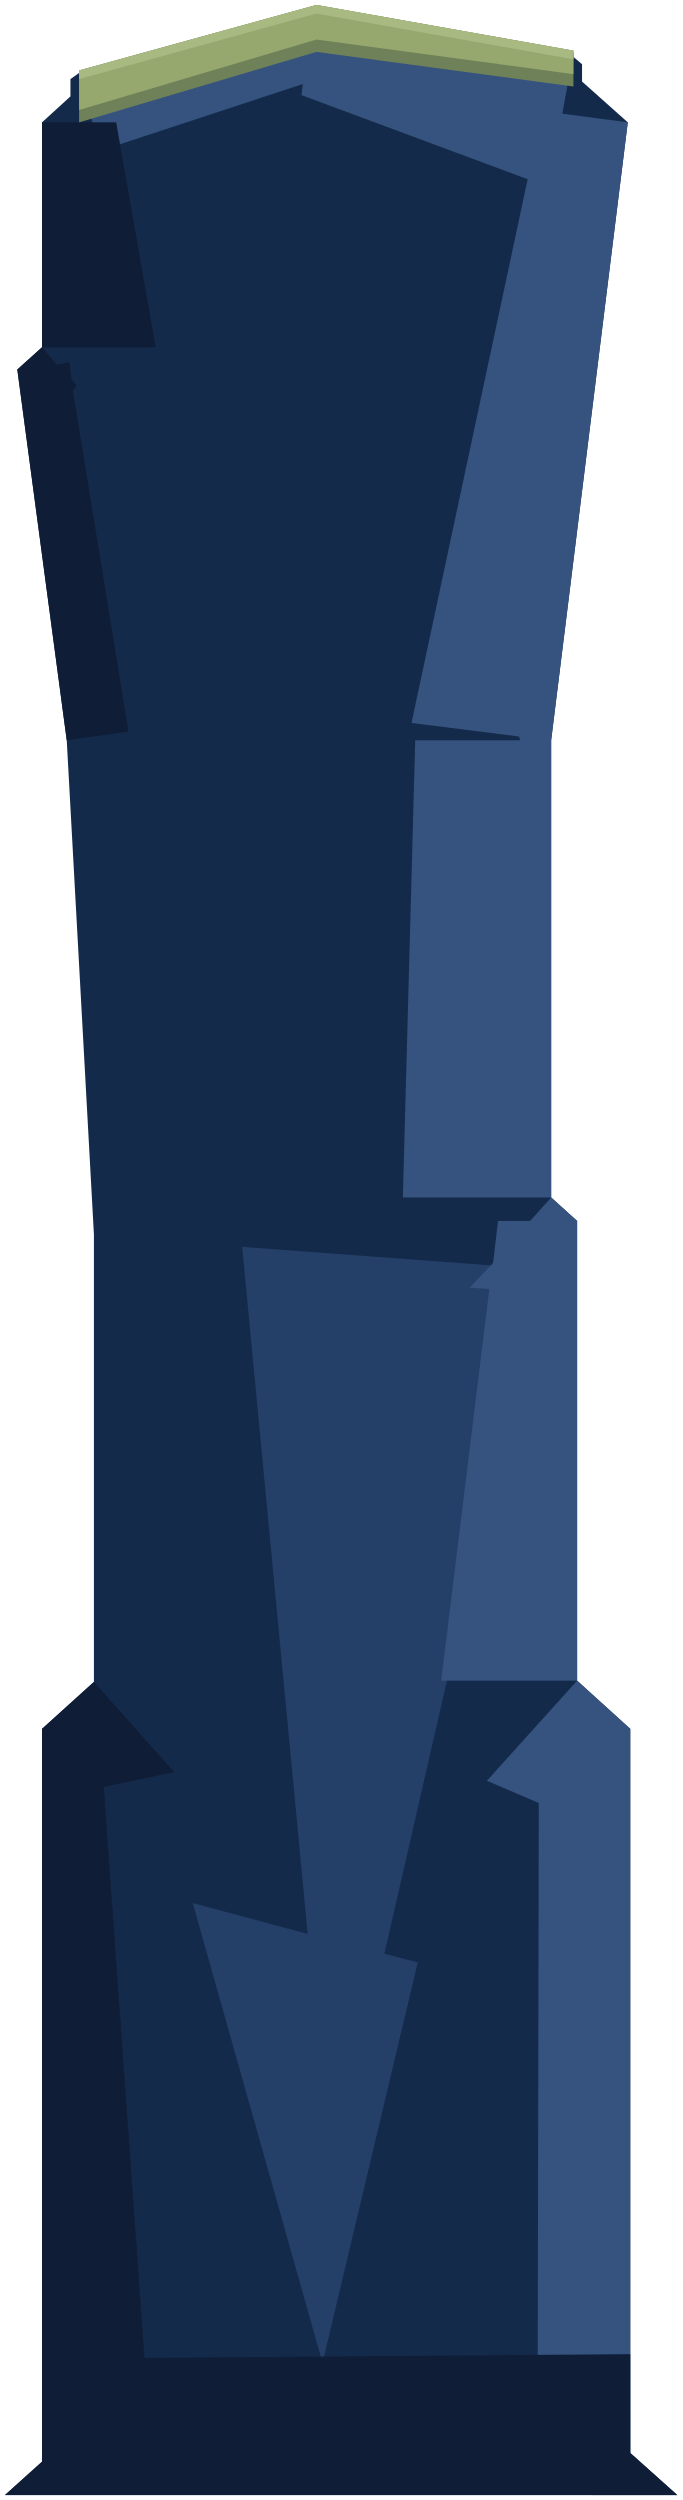
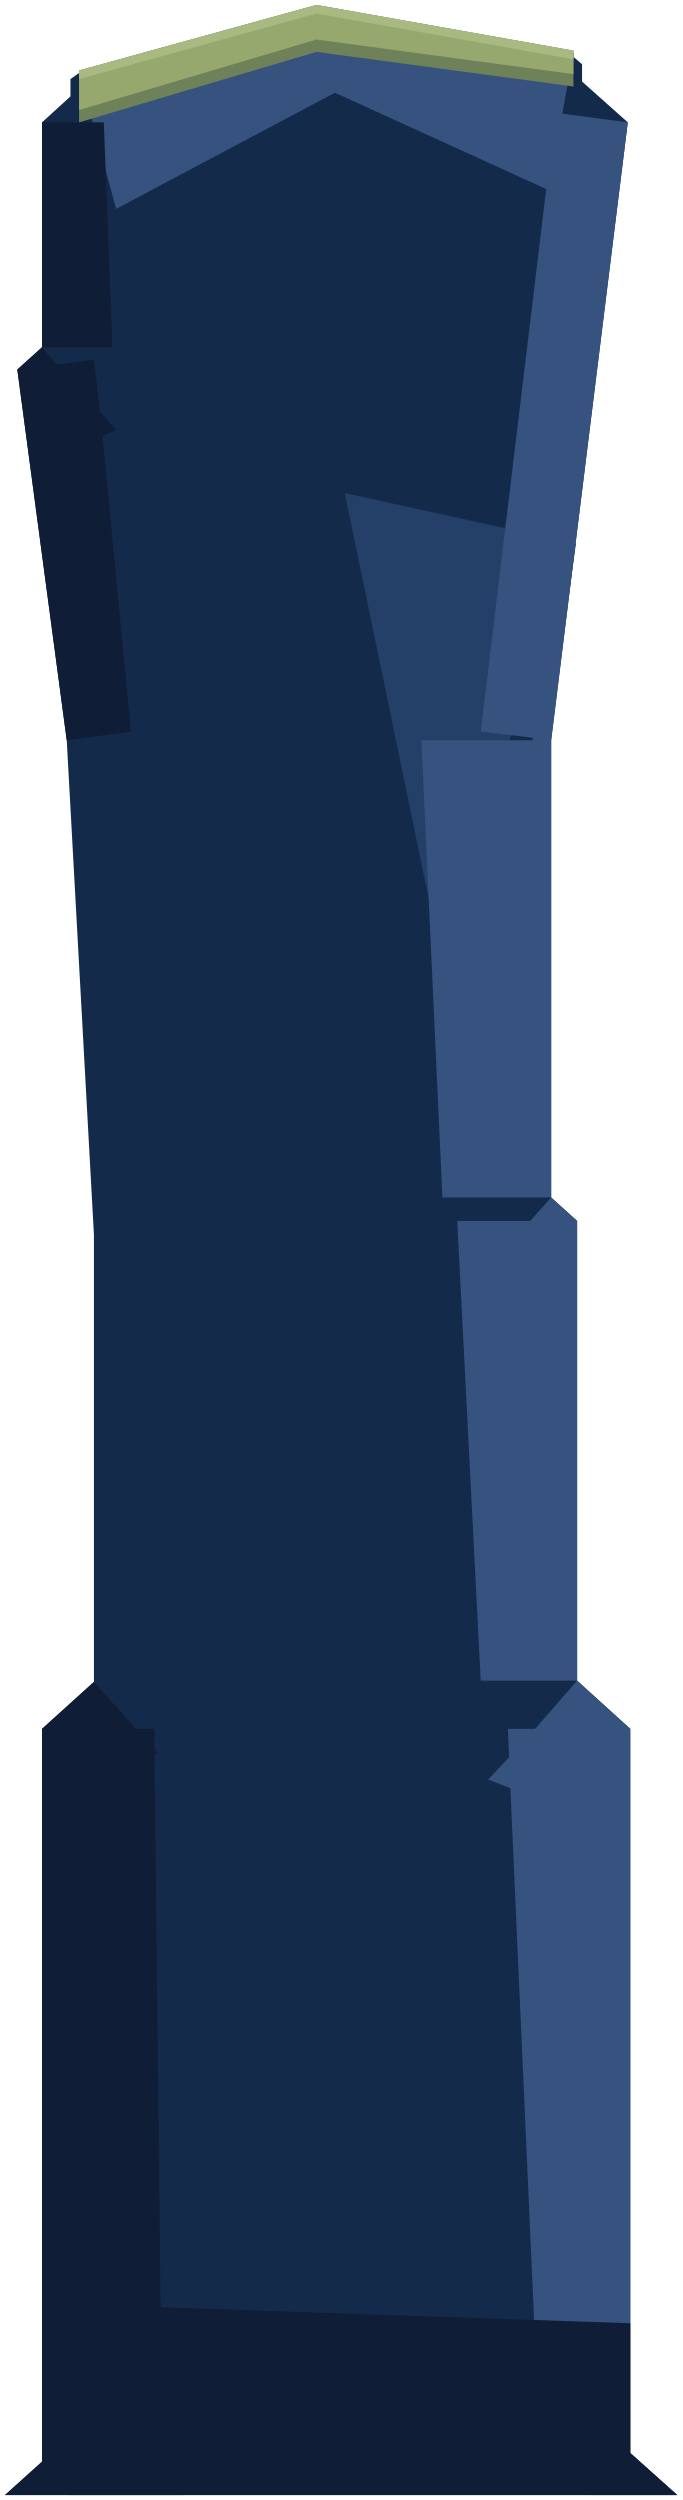
<svg xmlns="http://www.w3.org/2000/svg" width="552" height="2023" viewBox="3116 5701 552 2023">
  <path d="M3180 5760 L3173 5765 L3173 5779 L3150 5800 L3150 5982 L3130 6000 L3170 6300 L3192 6700 L3192 7062 L3150 7100 L3150 7693 L3120 7720 L3664 7720 L3626 7686 L3626 7100 L3583 7061 L3583 6689 L3562 6670 L3562 6300 L3624 5800 L3587 5767 L3587 5753 L3580 5747 L3580 5744 L3372 5707 Z" fill="#142a4b" />
-   <path d="M3272 7241 L3377 7613 L3454 7289 L3427 7282 L3554 6728 L3312 6710 L3365 7266 Z" fill="#244069" />
-   <path d="M3664 7720 L3626 7686 L3595 7720 Z M3626 7100 L3583 7061 L3510 7142 L3552 7160 L3551 7686 L3626 7686 Z M3583 6689 L3562 6670 L3545 6689 L3519 6689 L3515 6723 L3496 6743 L3512 6744 L3473 7061 L3583 7061 Z M3562 6670 L3562 6300 L3624 5800 L3571 5793 L3580 5744 L3372 5707 L3180 5760 L3197 5823 L3361 5769 L3360 5778 L3543 5846 L3449 6286 L3536 6297 L3537 6300 L3452 6300 L3442 6670 Z" fill="#35537e" />
-   <path d="M3150 5982 L3242 5982 L3210 5800 L3150 5800 Z M3130 6000 L3170 6300 L3220 6293 L3175 6017 L3178 6013 L3174 6008 L3172 5994 L3162 5996 L3150 5982 Z M3150 7100 L3150 7693 L3120 7720 L3664 7720 L3626 7686 L3626 7606 L3233 7609 L3200 7147 L3257 7135 L3192 7062 Z" fill="#0f1d36" />
+   <path d="M3264 7720 L3183 7155 L3173 7720 Z M3582 6141 L3395 6100 L3466 6443 L3575 6192 Z" fill="#244069" />
+   <path d="M3664 7720 L3626 7686 L3595 7720 Z M3626 7100 L3583 7061 L3549 7100 L3527 7100 L3528 7123 L3511 7141 L3529 7148 L3553 7686 L3626 7686 Z M3583 6689 L3562 6670 L3545 6689 L3486 6689 L3505 7061 L3583 7061 Z M3562 6670 L3562 6300 L3624 5800 L3571 5793 L3580 5744 L3372 5707 L3180 5760 L3210 5870 L3387 5776 L3558 5854 L3505 6293 L3547 6298 L3547 6300 L3457 6300 L3474 6670 Z" fill="#35537e" />
+   <path d="M3150 5982 L3207 5982 L3200 5800 L3150 5800 Z M3130 6000 L3170 6300 L3222 6293 L3199 6054 L3210 6049 L3197 6034 L3192 5992 L3162 5996 L3150 5982 Z M3150 7100 L3150 7693 L3120 7720 L3664 7720 L3626 7686 L3626 7581 L3246 7568 L3241 7122 L3243 7119 L3241 7117 L3241 7100 L3226 7100 L3192 7062 Z" fill="#0f1d36" />
  <path d="M3372 5705 L3180 5758 L3180 5800 L3372 5743 L3580 5771 L3580 5742 Z" fill="#6f8158" />
  <path d="M3372 5705 L3180 5758 L3180 5790 L3372 5733 L3580 5761 L3580 5742 Z" fill="#96a86e" />
  <path d="M3372 5705 L3180 5758 L3180 5765 L3372 5712 L3580 5749 L3580 5742 Z" fill="#a8b981" />
</svg>
